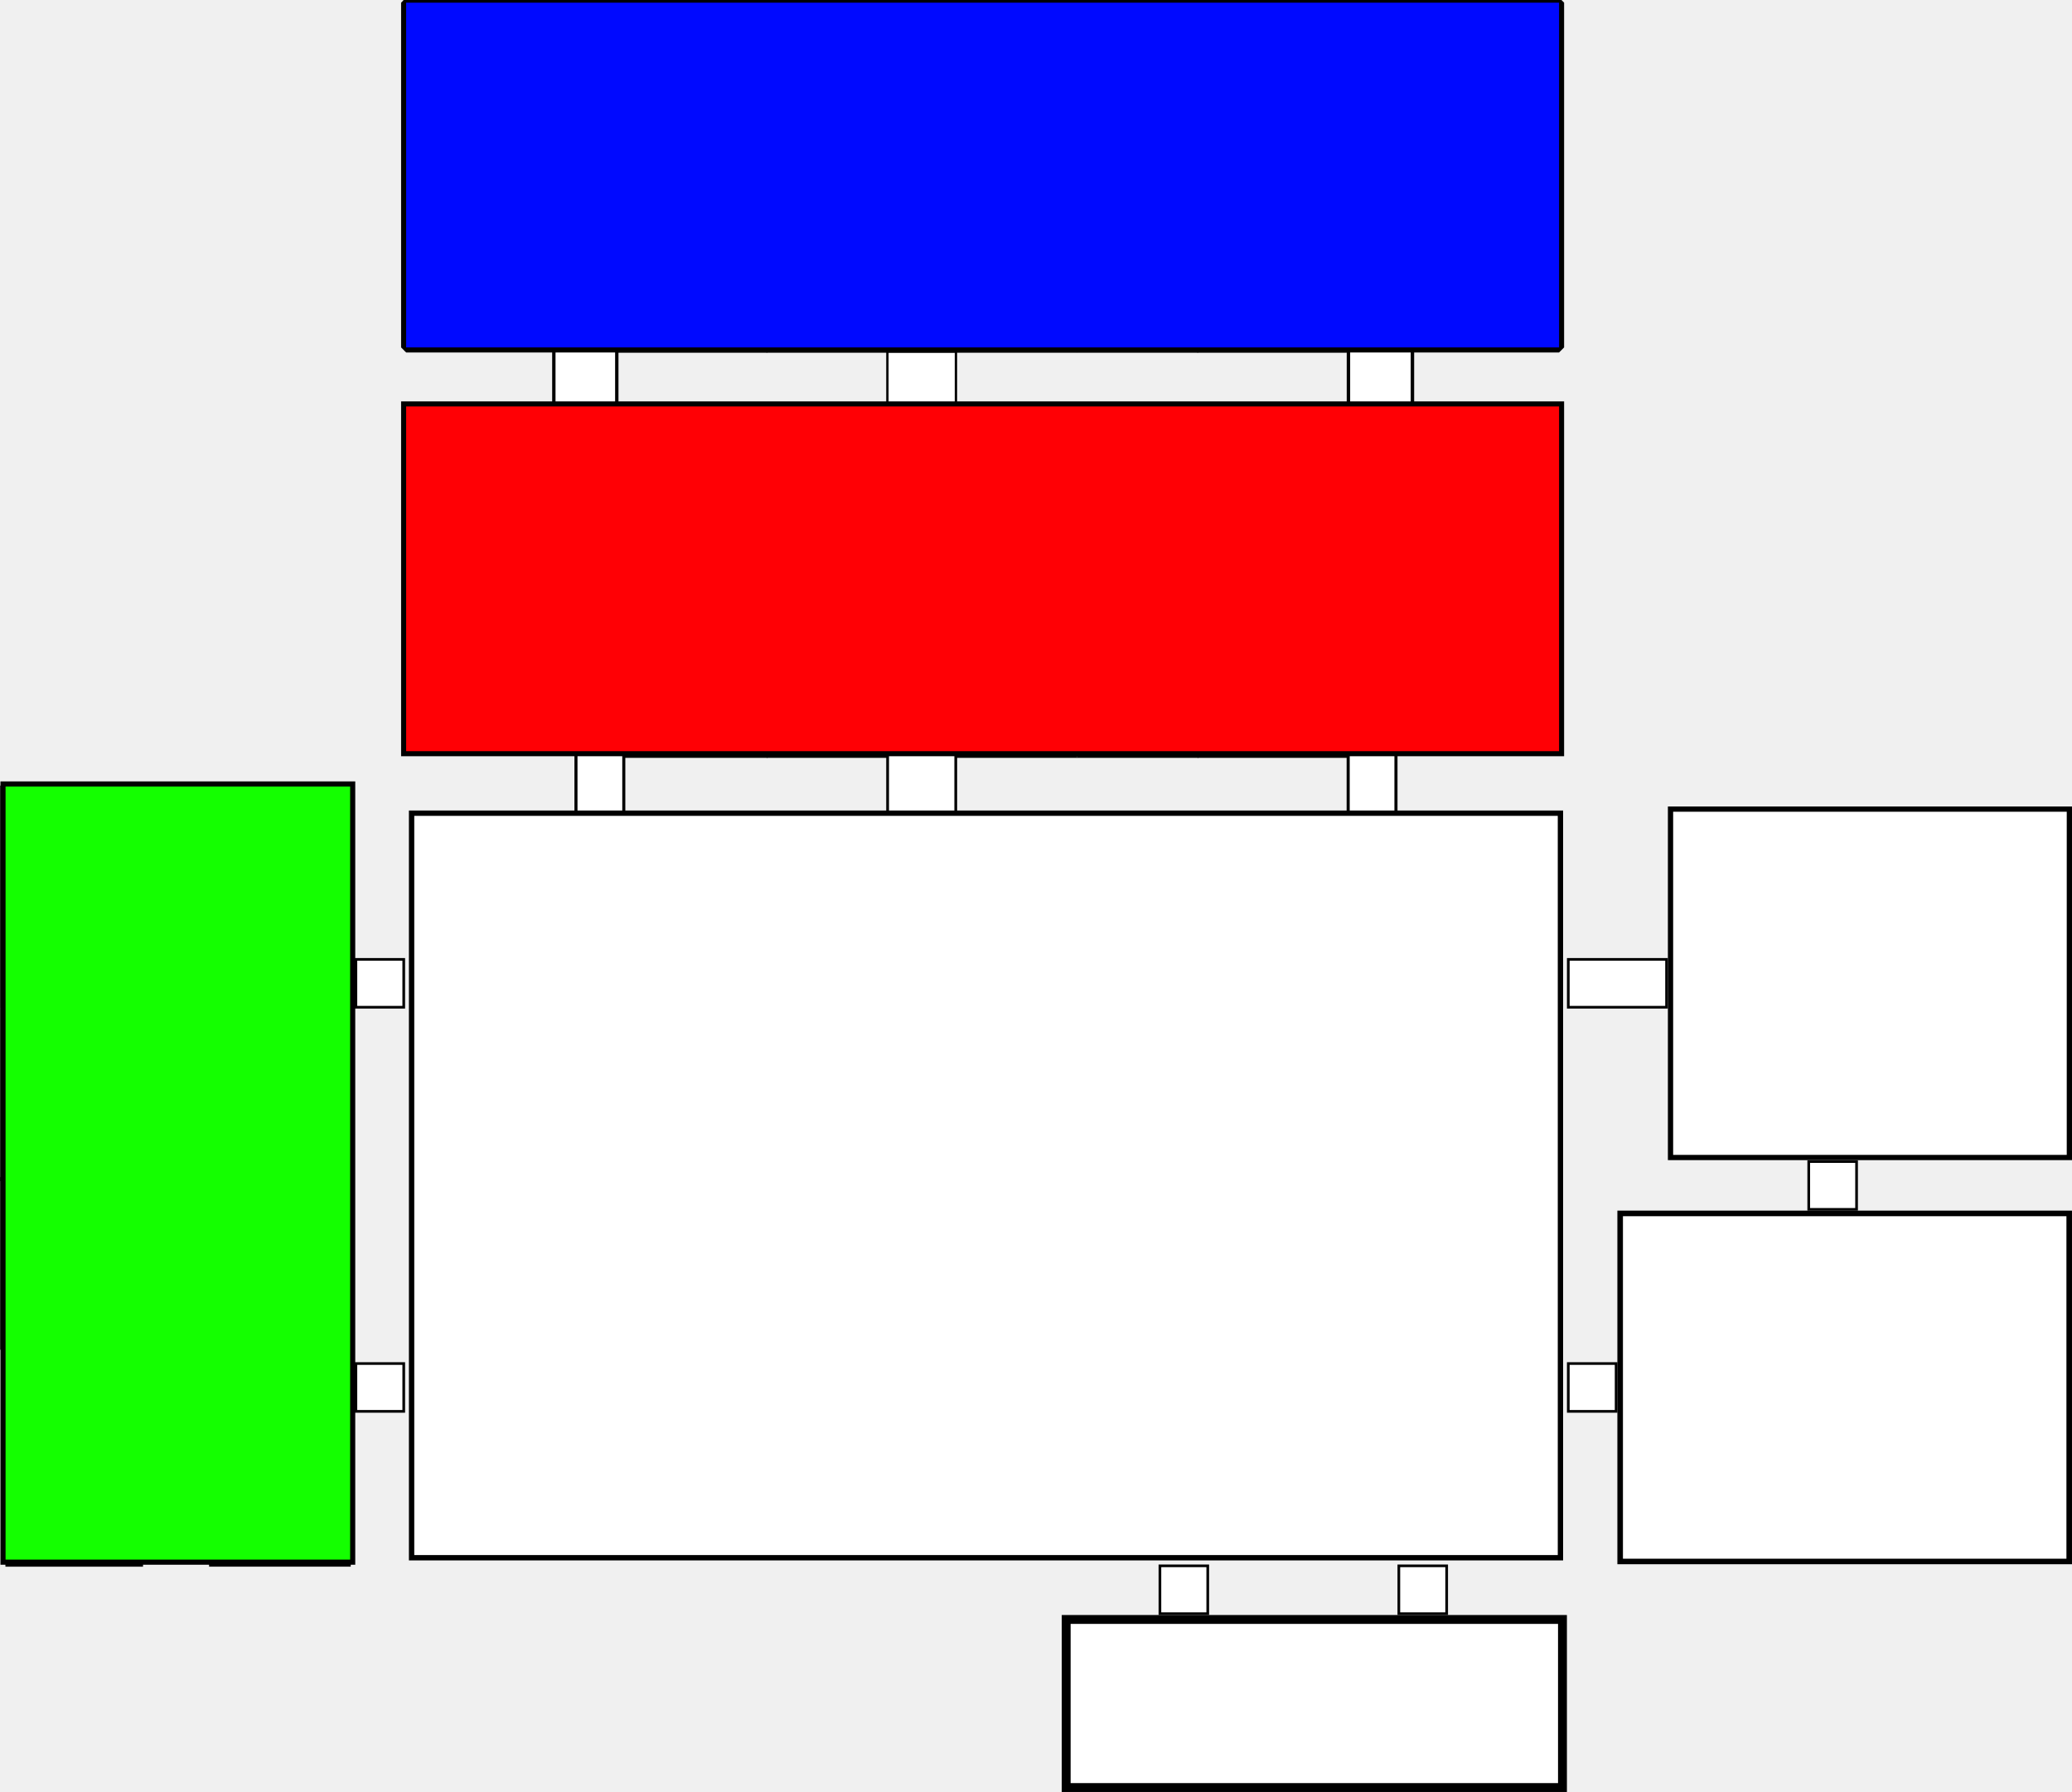
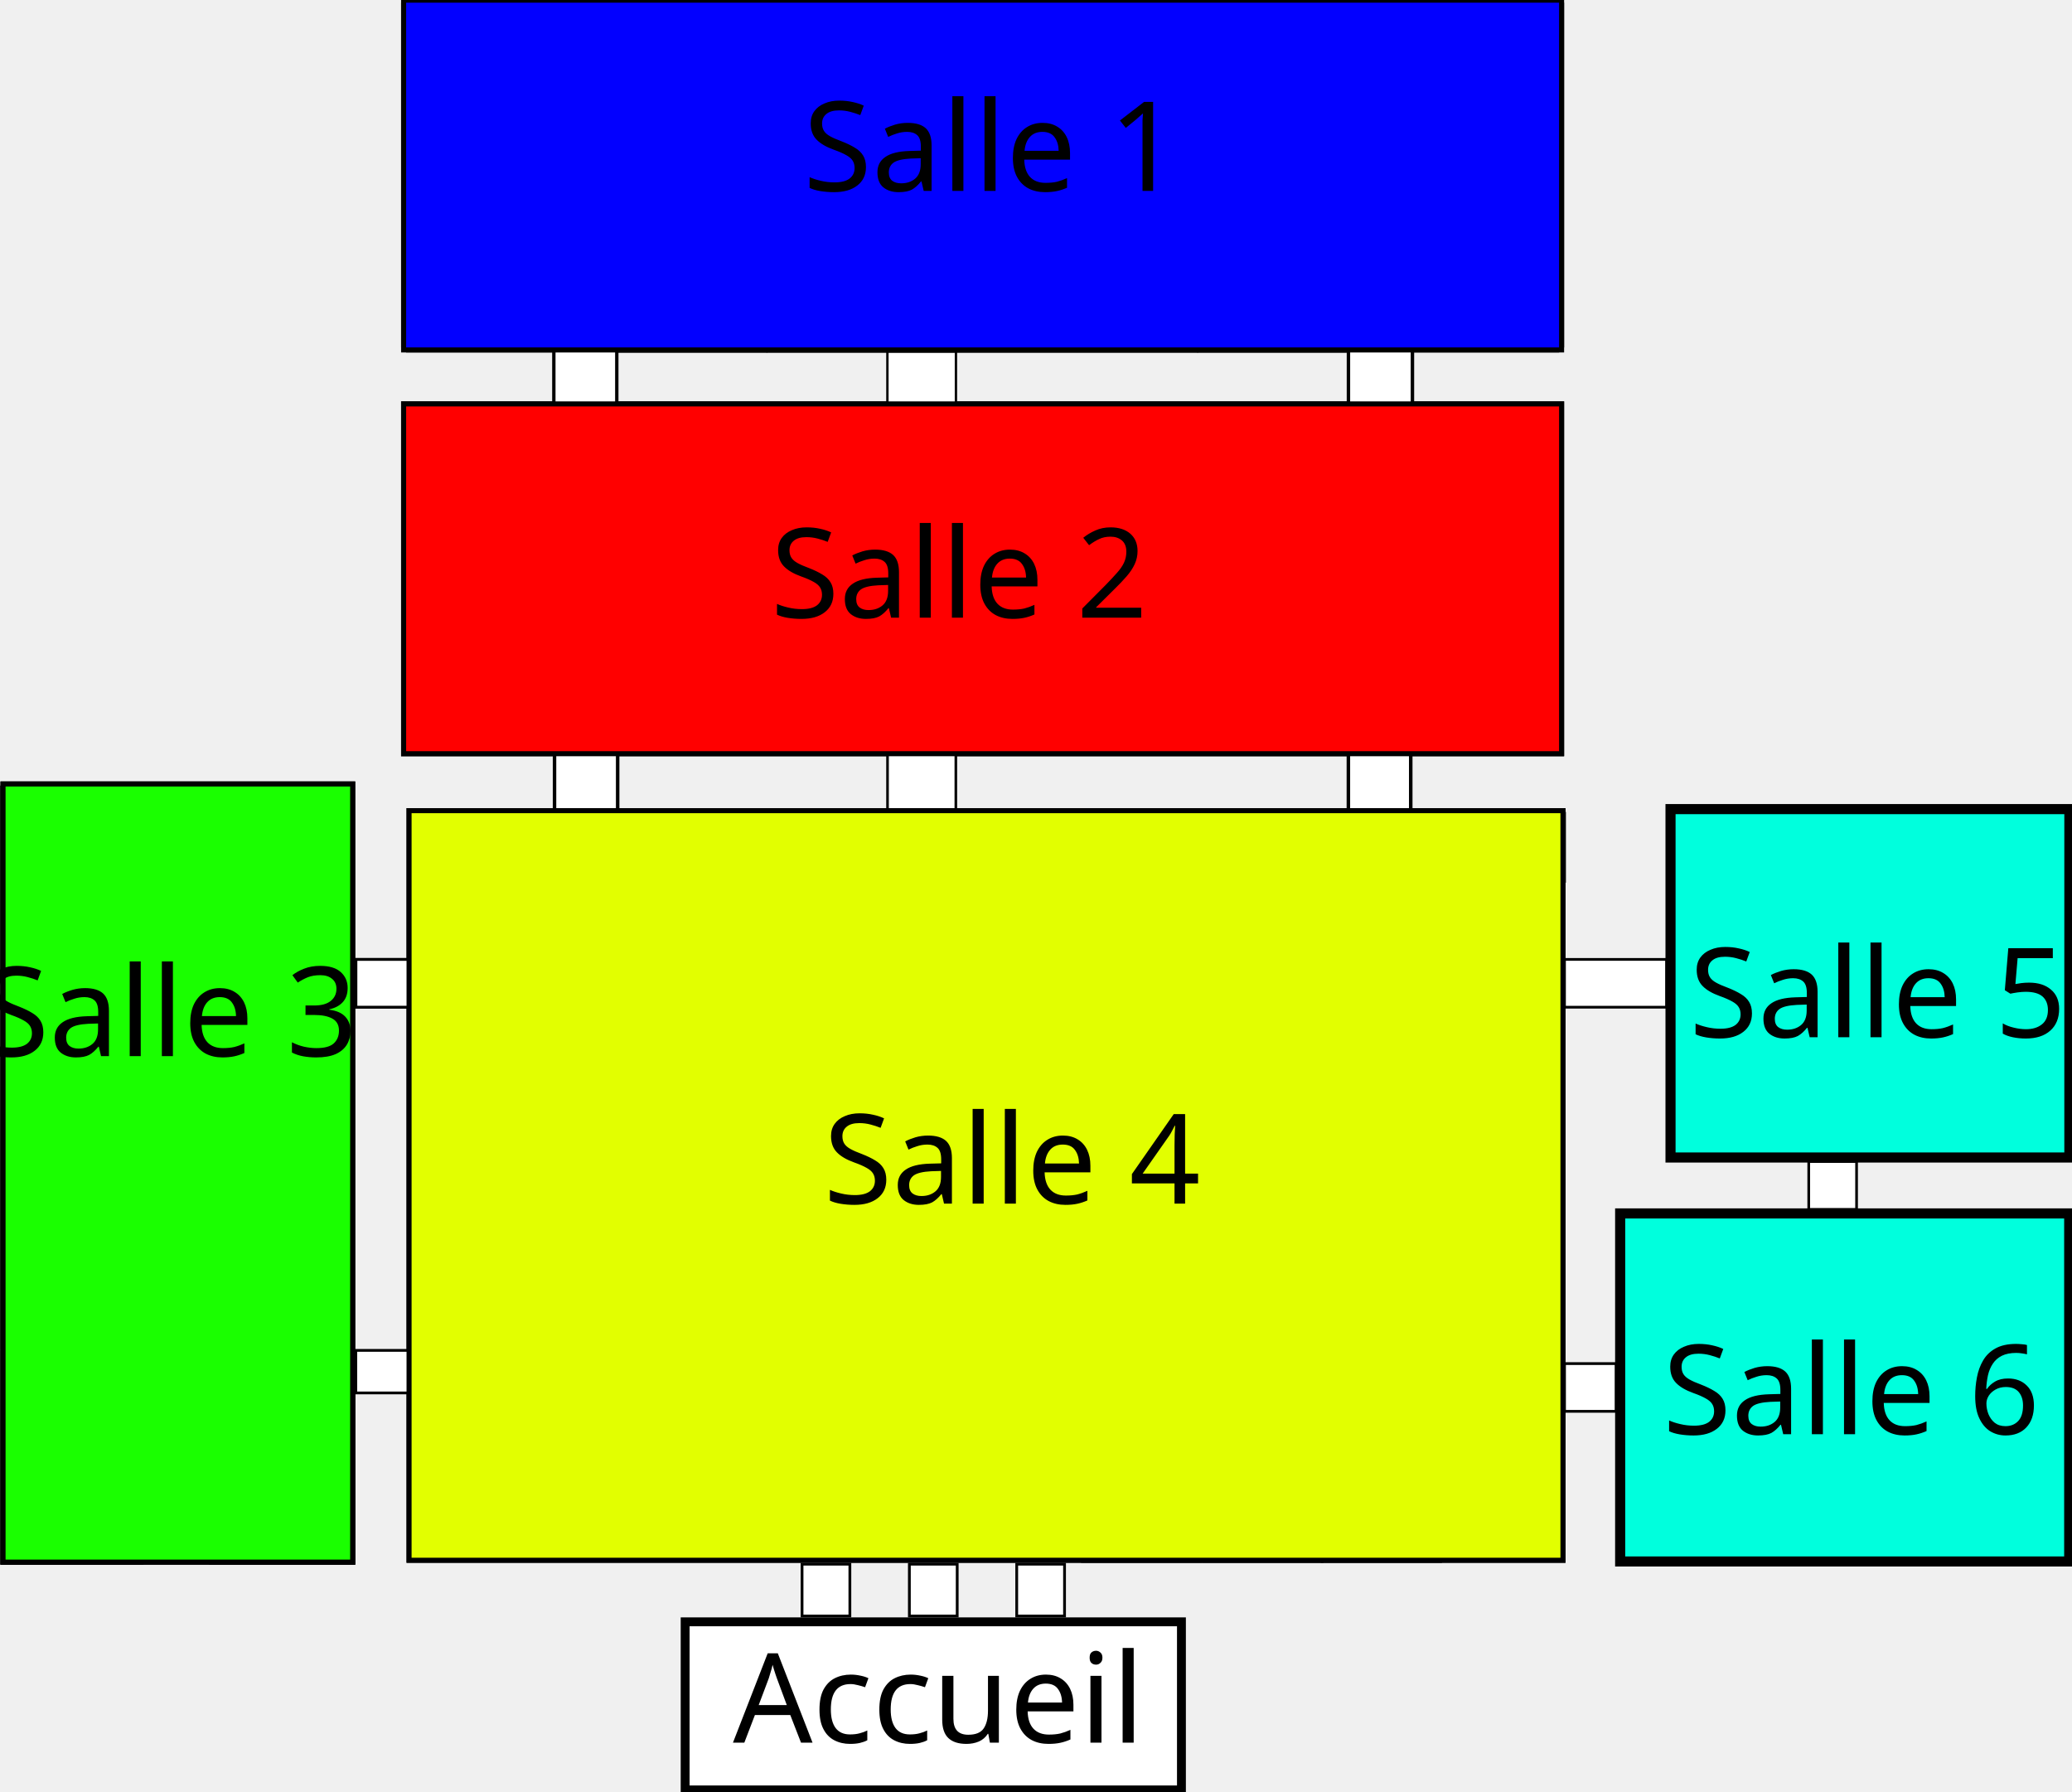
<svg xmlns="http://www.w3.org/2000/svg" xmlns:xlink="http://www.w3.org/1999/xlink" width="205.096mm" height="177.365mm" viewBox="0 0 205.096 177.365" version="1.1" id="svg5">
  <defs id="defs2" />
  <g id="layer2" transform="translate(0.09589299,-0.1751195)">
+     <a id="a1054-3" style="fill:#aaaaaa;stroke:#000000;stroke-width:1;paint-order:markers stroke fill">
+       <rect id="rect90-8-3" width="76.518" height="34.107" x="78.021" y="-34.562" transform="rotate(90)" />
+       <rect style="display:inline;fill-opacity:1;stroke:#000000;stroke-width:1;stroke-dasharray:none;stroke-opacity:1;paint-order:markers stroke fill" id="rect90-7-4" width="113.719" height="73.693" x="40.645" y="80.662" />
+       <rect id="rect90-3-0" width="114.121" height="34.121" x="40.106" y="40.44" transform="translate(0,-0.03637886)" />
+       <rect id="rect90-0" width="114.121" height="34.121" x="40.106" y="0.44" />
+     </a>
+     <a id="a1730">
+       <rect style="display:inline;fill:#00ffdd;fill-opacity:1;stroke:#000000;stroke-width:1;stroke-dasharray:none;stroke-opacity:1" id="rect90-1-9-9-7" width="34.449" height="44.449" x="120.276" y="-204.724" transform="rotate(90)" />
+     </a>
+     <a id="a1733">
+       <rect style="display:inline;fill:#00ffdd;fill-opacity:1;stroke:#000000;stroke-width:1;stroke-dasharray:none;stroke-opacity:1" id="rect90-1-9-9" width="34.48" height="39.48" x="80.26" y="-204.74" transform="rotate(90)" />
+     </a>
+     <a id="salle1-5-5" transform="translate(0.3248825,39.64154)" style="display:inline;fill:#0009ff;fill-opacity:1">
+       <rect style="fill:#0009ff;fill-opacity:1;stroke:#000000;stroke-width:0.292;stroke-dasharray:none;stroke-opacity:1" id="32-1-4" width="14.329" height="6.708" x="40.14" y="41.045" />
+       <rect style="fill:#0009ff;fill-opacity:1;stroke:#000000;stroke-width:0.295;stroke-dasharray:none;stroke-opacity:1" id="rect8691-4-6-1-3-0-1-2" width="14.619" height="6.705" x="61.227" y="41.046" />
+       <rect style="fill:#0009ff;fill-opacity:1;stroke:#000000;stroke-width:0.265;stroke-dasharray:none;stroke-opacity:1" id="rect8691-4-6-3-1-4-0-3" width="11.735" height="6.735" x="76.062" y="41.031" />
+       <rect style="fill:#0009ff;fill-opacity:1;stroke:#000000;stroke-width:0.265;stroke-dasharray:none;stroke-opacity:1" id="rect8691-4-6-7-6-0-4-5-6" width="11.735" height="6.735" x="94.777" y="41.031" />
+       <rect style="fill:#0009ff;fill-opacity:1;stroke:#000000;stroke-width:0.265;stroke-dasharray:none;stroke-opacity:1" id="rect8691-4-6-1-9-6-5-8-6" width="11.735" height="6.735" x="106.777" y="41.031" />
+       <rect style="fill:#0009ff;fill-opacity:1;stroke:#000000;stroke-width:0.294;stroke-dasharray:none;stroke-opacity:1" id="rect8691-4-6-0-4-5-6-9" width="14.487" height="6.706" x="118.727" y="41.045" />
+       <rect style="fill:#0009ff;fill-opacity:1;stroke:#000000;stroke-width:0.294;stroke-dasharray:none;stroke-opacity:1" id="rect8691-4-6-1-8-2-1-3-2" width="14.465" height="6.706" x="139.968" y="41.045" />
+       <rect style="display:inline;fill:#0009ff;fill-opacity:1;stroke:#000000;stroke-width:0.265;stroke-dasharray:none;stroke-opacity:1" id="rect8691-4-6-7-6-0-4-5-6-4" width="11.735" height="6.735" x="118.713" y="108.346" />
+       <rect style="display:inline;fill:#0009ff;fill-opacity:1;stroke:#000000;stroke-width:0.265;stroke-dasharray:none;stroke-opacity:1" id="rect8691-4-6-1-9-6-5-8-6-9" width="11.735" height="6.735" x="130.448" y="108.346" />
+       <rect style="display:inline;fill:#0009ff;fill-opacity:1;stroke:#000000;stroke-width:0.265;stroke-dasharray:none;stroke-opacity:1" id="rect8691-4-6-1-9-6-5-8-6-9-8-6" width="11.735" height="6.735" x="106.713" y="108.346" />
+       <rect style="fill:#0009ff;fill-opacity:1;stroke:#000000;stroke-width:0.265;stroke-dasharray:none;stroke-opacity:1" id="rect8691-4-6-7-64-7-1-2-8" width="11.735" height="6.735" x="52.126" y="52.029" />
+       <rect style="fill:#0009ff;fill-opacity:1;stroke:#000000;stroke-width:0.265;stroke-dasharray:none;stroke-opacity:1" id="rect8691-4-6-1-5-1-5-0-1" width="11.735" height="6.735" x="64.126" y="52.029" />
+       <rect style="fill:#0009ff;fill-opacity:1;stroke:#000000;stroke-width:0.265;stroke-dasharray:none;stroke-opacity:1" id="rect8691-4-6-3-9-7-7-3-6" width="11.735" height="6.735" x="76.062" y="52.029" />
+       <rect style="fill:#0009ff;fill-opacity:1;stroke:#000000;stroke-width:0.265;stroke-dasharray:none;stroke-opacity:1" id="rect8691-4-6-7-6-5-6-3-6-9" width="11.735" height="6.735" x="94.777" y="52.029" />
+       <rect style="fill:#0009ff;fill-opacity:1;stroke:#000000;stroke-width:0.265;stroke-dasharray:none;stroke-opacity:1" id="rect8691-4-6-1-9-1-9-1-6-3" width="11.735" height="6.735" x="106.777" y="52.029" />
+       <rect style="fill:#0009ff;fill-opacity:1;stroke:#000000;stroke-width:0.265;stroke-dasharray:none;stroke-opacity:1" id="rect8691-4-6-0-9-6-9-3-2" width="11.735" height="6.735" x="118.713" y="52.029" />
+       <rect style="fill:#0009ff;fill-opacity:1;stroke:#000000;stroke-width:0.265;stroke-dasharray:none;stroke-opacity:1" id="rect8691-4-6-7-3-8-9-5-0-2" width="11.735" height="6.735" x="130.713" y="52.029" />
+       <rect style="fill:#0009ff;fill-opacity:1;stroke:#000000;stroke-width:0.265;stroke-dasharray:none;stroke-opacity:1" id="rect8691-4-6-7-1-6-6-2-0" width="11.735" height="6.735" x="52.126" y="59.029" />
+       <rect style="fill:#0009ff;fill-opacity:1;stroke:#000000;stroke-width:0.265;stroke-dasharray:none;stroke-opacity:1" id="rect8691-4-6-1-6-6-0-7-6" width="11.735" height="6.735" x="64.126" y="59.029" />
+       <rect style="fill:#0009ff;fill-opacity:1;stroke:#000000;stroke-width:0.265;stroke-dasharray:none;stroke-opacity:1" id="rect8691-4-6-3-6-8-4-5-7" width="11.735" height="6.735" x="76.062" y="59.029" />
+       <rect style="fill:#0009ff;fill-opacity:1;stroke:#000000;stroke-width:0.265;stroke-dasharray:none;stroke-opacity:1" id="rect8691-4-6-7-6-6-1-8-5-1" width="11.735" height="6.735" x="94.777" y="59.029" />
+       <rect style="fill:#0009ff;fill-opacity:1;stroke:#000000;stroke-width:0.265;stroke-dasharray:none;stroke-opacity:1" id="rect8691-4-6-1-9-8-2-6-3-7" width="11.735" height="6.735" x="106.777" y="59.029" />
+       <rect style="fill:#0009ff;fill-opacity:1;stroke:#000000;stroke-width:0.265;stroke-dasharray:none;stroke-opacity:1" id="rect8691-4-6-0-0-6-1-2-7" width="11.735" height="6.735" x="118.713" y="59.029" />
+       <rect style="fill:#0009ff;fill-opacity:1;stroke:#000000;stroke-width:0.265;stroke-dasharray:none;stroke-opacity:1" id="rect8691-4-6-7-3-5-4-7-3-7" width="11.735" height="6.735" x="130.713" y="59.029" />
+       <rect style="fill:#0009ff;fill-opacity:1;stroke:#000000;stroke-width:0.265;stroke-dasharray:none;stroke-opacity:1" id="rect8691-4-6-7-64-7-1-2-8-9" width="11.735" height="6.735" x="52.126" y="71.274" />
+       <rect style="fill:#0009ff;fill-opacity:1;stroke:#000000;stroke-width:0.265;stroke-dasharray:none;stroke-opacity:1" id="rect8691-4-6-1-5-1-5-0-1-3" width="11.735" height="6.735" x="64.126" y="71.274" />
+       <rect style="fill:#0009ff;fill-opacity:1;stroke:#000000;stroke-width:0.265;stroke-dasharray:none;stroke-opacity:1" id="rect8691-4-6-3-9-7-7-3-6-1" width="11.735" height="6.735" x="76.062" y="71.274" />
+       <rect style="fill:#0009ff;fill-opacity:1;stroke:#000000;stroke-width:0.265;stroke-dasharray:none;stroke-opacity:1" id="rect8691-4-6-7-6-5-6-3-6-9-6" width="11.735" height="6.735" x="94.777" y="71.274" />
+       <rect style="fill:#0009ff;fill-opacity:1;stroke:#000000;stroke-width:0.265;stroke-dasharray:none;stroke-opacity:1" id="rect8691-4-6-1-9-1-9-1-6-3-8" width="11.735" height="6.735" x="106.777" y="71.274" />
+       <rect style="fill:#0009ff;fill-opacity:1;stroke:#000000;stroke-width:0.265;stroke-dasharray:none;stroke-opacity:1" id="rect8691-4-6-0-9-6-9-3-2-4" width="11.735" height="6.735" x="118.713" y="71.274" />
+       <rect style="fill:#0009ff;fill-opacity:1;stroke:#000000;stroke-width:0.265;stroke-dasharray:none;stroke-opacity:1" id="rect8691-4-6-7-3-8-9-5-0-2-3" width="11.735" height="6.735" x="130.713" y="71.274" />
+       <rect style="fill:#0009ff;fill-opacity:1;stroke:#000000;stroke-width:0.265;stroke-dasharray:none;stroke-opacity:1" id="rect8691-4-6-7-1-6-6-2-0-4" width="11.735" height="6.735" x="52.126" y="78.273" />
+       <rect style="fill:#0009ff;fill-opacity:1;stroke:#000000;stroke-width:0.265;stroke-dasharray:none;stroke-opacity:1" id="rect8691-4-6-1-6-6-0-7-6-3" width="11.735" height="6.735" x="64.126" y="78.273" />
+       <rect style="fill:#0009ff;fill-opacity:1;stroke:#000000;stroke-width:0.265;stroke-dasharray:none;stroke-opacity:1" id="rect8691-4-6-3-6-8-4-5-7-3" width="11.735" height="6.735" x="76.062" y="78.273" />
+       <rect style="fill:#0009ff;fill-opacity:1;stroke:#000000;stroke-width:0.265;stroke-dasharray:none;stroke-opacity:1" id="rect8691-4-6-7-6-6-1-8-5-1-7" width="11.735" height="6.735" x="94.777" y="78.273" />
+       <rect style="fill:#0009ff;fill-opacity:1;stroke:#000000;stroke-width:0.265;stroke-dasharray:none;stroke-opacity:1" id="rect8691-4-6-1-9-8-2-6-3-7-6" width="11.735" height="6.735" x="106.777" y="78.273" />
+       <rect style="fill:#0009ff;fill-opacity:1;stroke:#000000;stroke-width:0.265;stroke-dasharray:none;stroke-opacity:1" id="rect8691-4-6-0-0-6-1-2-7-8" width="11.735" height="6.735" x="118.713" y="78.273" />
+       <rect style="fill:#0009ff;fill-opacity:1;stroke:#000000;stroke-width:0.265;stroke-dasharray:none;stroke-opacity:1" id="rect8691-4-6-7-3-5-4-7-3-7-7" width="11.735" height="6.735" x="130.713" y="78.273" />
+       <rect style="fill:#0009ff;fill-opacity:1;stroke:#000000;stroke-width:0.265;stroke-dasharray:none;stroke-opacity:1" id="rect8691-4-6-7-64-7-1-2-8-2" width="11.735" height="6.735" x="52.126" y="90.518" />
+       <rect style="fill:#0009ff;fill-opacity:1;stroke:#000000;stroke-width:0.265;stroke-dasharray:none;stroke-opacity:1" id="rect8691-4-6-1-5-1-5-0-1-1" width="11.735" height="6.735" x="64.126" y="90.518" />
+       <rect style="fill:#0009ff;fill-opacity:1;stroke:#000000;stroke-width:0.265;stroke-dasharray:none;stroke-opacity:1" id="rect8691-4-6-3-9-7-7-3-6-7" width="11.735" height="6.735" x="76.062" y="90.518" />
+       <rect style="fill:#0009ff;fill-opacity:1;stroke:#000000;stroke-width:0.265;stroke-dasharray:none;stroke-opacity:1" id="rect8691-4-6-7-6-5-6-3-6-9-8" width="11.735" height="6.735" x="94.777" y="90.518" />
+       <rect style="fill:#0009ff;fill-opacity:1;stroke:#000000;stroke-width:0.265;stroke-dasharray:none;stroke-opacity:1" id="rect8691-4-6-1-9-1-9-1-6-3-7" width="11.735" height="6.735" x="106.777" y="90.518" />
+       <rect style="fill:#0009ff;fill-opacity:1;stroke:#000000;stroke-width:0.265;stroke-dasharray:none;stroke-opacity:1" id="rect8691-4-6-0-9-6-9-3-2-7" width="11.735" height="6.735" x="118.713" y="90.518" />
+       <rect style="fill:#0009ff;fill-opacity:1;stroke:#000000;stroke-width:0.265;stroke-dasharray:none;stroke-opacity:1" id="rect8691-4-6-7-3-8-9-5-0-2-5" width="11.735" height="6.735" x="130.713" y="90.518" />
+       <rect style="fill:#0009ff;fill-opacity:1;stroke:#000000;stroke-width:0.265;stroke-dasharray:none;stroke-opacity:1" id="rect8691-4-6-7-1-6-6-2-0-2" width="11.735" height="6.735" x="52.126" y="97.517" />
+       <rect style="fill:#0009ff;fill-opacity:1;stroke:#000000;stroke-width:0.265;stroke-dasharray:none;stroke-opacity:1" id="rect8691-4-6-1-6-6-0-7-6-5" width="11.735" height="6.735" x="64.126" y="97.517" />
+       <rect style="fill:#0009ff;fill-opacity:1;stroke:#000000;stroke-width:0.265;stroke-dasharray:none;stroke-opacity:1" id="rect8691-4-6-3-6-8-4-5-7-8" width="11.735" height="6.735" x="76.062" y="97.517" />
+       <rect style="fill:#0009ff;fill-opacity:1;stroke:#000000;stroke-width:0.265;stroke-dasharray:none;stroke-opacity:1" id="rect8691-4-6-7-6-6-1-8-5-1-5" width="11.735" height="6.735" x="94.777" y="97.517" />
+       <rect style="fill:#0009ff;fill-opacity:1;stroke:#000000;stroke-width:0.265;stroke-dasharray:none;stroke-opacity:1" id="rect8691-4-6-1-9-8-2-6-3-7-0" width="11.735" height="6.735" x="106.777" y="97.517" />
+       <rect style="fill:#0009ff;fill-opacity:1;stroke:#000000;stroke-width:0.265;stroke-dasharray:none;stroke-opacity:1" id="rect8691-4-6-0-0-6-1-2-7-83" width="11.735" height="6.735" x="118.713" y="97.517" />
+       <rect style="fill:#0009ff;fill-opacity:1;stroke:#000000;stroke-width:0.265;stroke-dasharray:none;stroke-opacity:1" id="rect8691-4-6-7-3-5-4-7-3-7-3" width="11.735" height="6.735" x="130.713" y="97.517" />
+     </a>
    <a id="a1926" transform="matrix(1.151339,0,0,0.9965596,-23.02151,28.05942)">
-       <rect style="fill:#0009ff;fill-opacity:1;stroke:#000000;stroke-width:0.528;stroke-dasharray:none;stroke-opacity:1" id="rect8691-4-6-0-0-4-6-5-6" width="11.751" height="21.623" x="20.195" y="50.305" />
+       <rect style="fill:#0009ff;fill-opacity:1;stroke:#000000;stroke-width:0.528;stroke-dasharray:none;stroke-opacity:1" id="rect8691-4-6-0-0-4-6-5-6" width="11.756" height="21.624" x="20.193" y="50.302" />
      <rect style="fill:#0009ff;fill-opacity:1;stroke:#000000;stroke-width:0.465;stroke-dasharray:none;stroke-opacity:1" id="rect8691-4-6-0-0-4-6-5-6-7" width="11.809" height="16.675" x="38.121" y="50.213" />
      <rect style="fill:#0009ff;fill-opacity:1;stroke:#000000;stroke-width:0.465;stroke-dasharray:none;stroke-opacity:1" id="rect8691-4-6-0-0-4-6-5-6-2" width="11.809" height="16.675" x="20.166" y="72.421" />
      <rect style="fill:#0009ff;fill-opacity:1;stroke:#000000;stroke-width:0.465;stroke-dasharray:none;stroke-opacity:1" id="rect8691-4-6-0-0-4-6-5-6-7-7" width="11.809" height="16.675" x="38.121" y="72.421" />
-       <rect style="fill:#0009ff;fill-opacity:1;stroke:#000000;stroke-width:0.465;stroke-dasharray:none;stroke-opacity:1" id="rect8691-4-6-0-0-4-6-5-6-78" width="11.809" height="16.675" x="20.166" y="89.159" />
-       <rect style="fill:#0009ff;fill-opacity:1;stroke:#000000;stroke-width:0.465;stroke-dasharray:none;stroke-opacity:1" id="rect8691-4-6-0-0-4-6-5-6-7-5" width="11.809" height="16.675" x="38.121" y="89.096" />
-       <rect style="fill:#0009ff;fill-opacity:1;stroke:#000000;stroke-width:0.511;stroke-dasharray:none;stroke-opacity:1" id="rect8691-4-6-0-0-4-6-5-6-5" width="11.319" height="21.046" x="20.634" y="106.318" />
-       <rect style="fill:#0009ff;fill-opacity:1;stroke:#000000;stroke-width:0.463;stroke-dasharray:none;stroke-opacity:1" id="rect8691-4-6-0-0-4-6-5-6-7-79" width="11.713" height="16.677" x="38.12" y="110.709" />
+       <rect style="fill:#0009ff;fill-opacity:1;stroke:#000000;stroke-width:0.459;stroke-dasharray:none;stroke-opacity:1" id="rect8691-4-6-0-0-4-6-5-6-78" width="11.814" height="16.278" x="20.164" y="89.558" />
+       <rect style="fill:#0009ff;fill-opacity:1;stroke:#000000;stroke-width:0.458;stroke-dasharray:none;stroke-opacity:1" id="rect8691-4-6-0-0-4-6-5-6-7-5" width="11.815" height="16.216" x="38.118" y="89.557" />
+       <rect style="fill:#0009ff;fill-opacity:1;stroke:#000000;stroke-width:0.519;stroke-dasharray:none;stroke-opacity:1" id="rect8691-4-6-0-0-4-6-5-6-5" width="11.794" height="20.833" x="20.194" y="106.325" />
+       <rect style="fill:#0009ff;fill-opacity:1;stroke:#000000;stroke-width:0.467;stroke-dasharray:none;stroke-opacity:1" id="rect8691-4-6-0-0-4-6-5-6-7-79" width="12.092" height="16.472" x="38.123" y="110.711" />
    </a>
    <a id="salle1" transform="translate(-0.1521641,-40.72336)" style="fill:#0009ff;fill-opacity:1">
      <rect style="fill:#0009ff;fill-opacity:1;stroke:#000000;stroke-width:0.292;stroke-dasharray:none;stroke-opacity:1" id="32" width="14.329" height="6.708" x="40.14" y="41.045" />
      <rect style="fill:#0009ff;fill-opacity:1;stroke:#000000;stroke-width:0.295;stroke-dasharray:none;stroke-opacity:1" id="rect8691-4-6-1-3-0" width="14.619" height="6.705" x="61.227" y="41.046" />
      <rect style="fill:#0009ff;fill-opacity:1;stroke:#000000;stroke-width:0.265;stroke-dasharray:none;stroke-opacity:1" id="rect8691-4-6-3-1-4" width="11.735" height="6.735" x="76.062" y="41.031" />
      <rect style="fill:#0009ff;fill-opacity:1;stroke:#000000;stroke-width:0.265;stroke-dasharray:none;stroke-opacity:1" id="rect8691-4-6-7-6-0-4" width="11.735" height="6.735" x="94.777" y="41.031" />
      <rect style="fill:#0009ff;fill-opacity:1;stroke:#000000;stroke-width:0.265;stroke-dasharray:none;stroke-opacity:1" id="rect8691-4-6-1-9-6-5" width="11.735" height="6.735" x="106.777" y="41.031" />
      <rect style="fill:#0009ff;fill-opacity:1;stroke:#000000;stroke-width:0.294;stroke-dasharray:none;stroke-opacity:1" id="rect8691-4-6-0-4-5" width="14.487" height="6.706" x="118.727" y="41.045" />
      <rect style="fill:#0009ff;fill-opacity:1;stroke:#000000;stroke-width:0.294;stroke-dasharray:none;stroke-opacity:1" id="rect8691-4-6-1-8-2-1" width="14.465" height="6.706" x="139.968" y="41.045" />
      <rect style="fill:#0009ff;fill-opacity:1;stroke:#000000;stroke-width:0.265;stroke-dasharray:none;stroke-opacity:1" id="rect8691-4-6-8-9-8" width="11.735" height="6.735" x="40.126" y="52.029" />
      <rect style="fill:#0009ff;fill-opacity:1;stroke:#000000;stroke-width:0.265;stroke-dasharray:none;stroke-opacity:1" id="rect8691-4-6-7-64-7-1" width="11.735" height="6.735" x="52.126" y="52.029" />
      <rect style="fill:#0009ff;fill-opacity:1;stroke:#000000;stroke-width:0.265;stroke-dasharray:none;stroke-opacity:1" id="rect8691-4-6-1-5-1-5" width="11.735" height="6.735" x="64.126" y="52.029" />
      <rect style="fill:#0009ff;fill-opacity:1;stroke:#000000;stroke-width:0.265;stroke-dasharray:none;stroke-opacity:1" id="rect8691-4-6-3-9-7-7" width="11.735" height="6.735" x="76.062" y="52.029" />
      <rect style="fill:#0009ff;fill-opacity:1;stroke:#000000;stroke-width:0.265;stroke-dasharray:none;stroke-opacity:1" id="rect8691-4-6-7-6-5-6-3" width="11.735" height="6.735" x="94.777" y="52.029" />
      <rect style="fill:#0009ff;fill-opacity:1;stroke:#000000;stroke-width:0.265;stroke-dasharray:none;stroke-opacity:1" id="rect8691-4-6-1-9-1-9-1" width="11.735" height="6.735" x="106.777" y="52.029" />
      <rect style="fill:#0009ff;fill-opacity:1;stroke:#000000;stroke-width:0.265;stroke-dasharray:none;stroke-opacity:1" id="rect8691-4-6-0-9-6-9" width="11.735" height="6.735" x="118.713" y="52.029" />
      <rect style="fill:#0009ff;fill-opacity:1;stroke:#000000;stroke-width:0.265;stroke-dasharray:none;stroke-opacity:1" id="rect8691-4-6-7-3-8-9-5" width="11.735" height="6.735" x="130.713" y="52.029" />
      <rect style="fill:#0009ff;fill-opacity:1;stroke:#000000;stroke-width:0.265;stroke-dasharray:none;stroke-opacity:1" id="rect8691-4-6-1-8-8-7-2" width="11.735" height="6.735" x="142.713" y="52.029" />
      <rect style="fill:#0009ff;fill-opacity:1;stroke:#000000;stroke-width:0.265;stroke-dasharray:none;stroke-opacity:1" id="rect8691-4-6-81-1-0" width="11.735" height="6.735" x="40.126" y="59.029" />
      <rect style="fill:#0009ff;fill-opacity:1;stroke:#000000;stroke-width:0.265;stroke-dasharray:none;stroke-opacity:1" id="rect8691-4-6-7-1-6-6" width="11.735" height="6.735" x="52.126" y="59.029" />
      <rect style="fill:#0009ff;fill-opacity:1;stroke:#000000;stroke-width:0.265;stroke-dasharray:none;stroke-opacity:1" id="rect8691-4-6-1-6-6-0" width="11.735" height="6.735" x="64.126" y="59.029" />
      <rect style="fill:#0009ff;fill-opacity:1;stroke:#000000;stroke-width:0.265;stroke-dasharray:none;stroke-opacity:1" id="rect8691-4-6-3-6-8-4" width="11.735" height="6.735" x="76.062" y="59.029" />
      <rect style="fill:#0009ff;fill-opacity:1;stroke:#000000;stroke-width:0.265;stroke-dasharray:none;stroke-opacity:1" id="rect8691-4-6-7-6-6-1-8" width="11.735" height="6.735" x="94.777" y="59.029" />
      <rect style="fill:#0009ff;fill-opacity:1;stroke:#000000;stroke-width:0.265;stroke-dasharray:none;stroke-opacity:1" id="rect8691-4-6-1-9-8-2-6" width="11.735" height="6.735" x="106.777" y="59.029" />
      <rect style="fill:#0009ff;fill-opacity:1;stroke:#000000;stroke-width:0.265;stroke-dasharray:none;stroke-opacity:1" id="rect8691-4-6-0-0-6-1" width="11.735" height="6.735" x="118.713" y="59.029" />
      <rect style="fill:#0009ff;fill-opacity:1;stroke:#000000;stroke-width:0.265;stroke-dasharray:none;stroke-opacity:1" id="rect8691-4-6-7-3-5-4-7" width="11.735" height="6.735" x="130.713" y="59.029" />
      <rect style="fill:#0009ff;fill-opacity:1;stroke:#000000;stroke-width:0.265;stroke-dasharray:none;stroke-opacity:1" id="rect8691-4-6-1-8-7-2-8" width="11.735" height="6.735" x="142.713" y="59.029" />
      <rect style="fill:#0009ff;fill-opacity:1;stroke:#000000;stroke-width:0.314;stroke-dasharray:none;stroke-opacity:1" id="rect8691-4-6-1-6-1-4-3" width="14.612" height="6.16" x="61.236" y="69.48" />
      <rect style="fill:#0009ff;fill-opacity:1;stroke:#000000;stroke-width:0.282;stroke-dasharray:none;stroke-opacity:1" id="5" width="11.733" height="6.192" x="76.065" y="69.464" />
      <rect style="fill:#0009ff;fill-opacity:1;stroke:#000000;stroke-width:0.282;stroke-dasharray:none;stroke-opacity:1" id="rect8691-4-6-7-6-6-0-4-4" width="11.733" height="6.192" x="94.777" y="69.464" />
      <rect style="fill:#0009ff;fill-opacity:1;stroke:#000000;stroke-width:0.282;stroke-dasharray:none;stroke-opacity:1" id="rect8691-4-6-1-9-8-6-2-7" width="11.733" height="6.192" x="106.776" y="69.464" />
      <rect style="fill:#0009ff;fill-opacity:1;stroke:#000000;stroke-width:0.313;stroke-dasharray:none;stroke-opacity:1" id="rect8691-4-6-0-0-4-6-5" width="14.48" height="6.162" x="118.725" y="69.479" />
    </a>
    <a id="salle1-5" transform="translate(-0.1208267,-0.6123888)" style="fill:#0009ff;fill-opacity:1">
      <rect style="fill:#0009ff;fill-opacity:1;stroke:#000000;stroke-width:0.292;stroke-dasharray:none;stroke-opacity:1" id="32-1" width="14.329" height="6.708" x="40.14" y="41.045" />
      <rect style="fill:#0009ff;fill-opacity:1;stroke:#000000;stroke-width:0.295;stroke-dasharray:none;stroke-opacity:1" id="rect8691-4-6-1-3-0-1" width="14.619" height="6.705" x="61.227" y="41.046" />
      <rect style="fill:#0009ff;fill-opacity:1;stroke:#000000;stroke-width:0.265;stroke-dasharray:none;stroke-opacity:1" id="rect8691-4-6-3-1-4-0" width="11.735" height="6.735" x="76.062" y="41.031" />
      <rect style="fill:#0009ff;fill-opacity:1;stroke:#000000;stroke-width:0.265;stroke-dasharray:none;stroke-opacity:1" id="rect8691-4-6-7-6-0-4-5" width="11.735" height="6.735" x="94.777" y="41.031" />
      <rect style="fill:#0009ff;fill-opacity:1;stroke:#000000;stroke-width:0.265;stroke-dasharray:none;stroke-opacity:1" id="rect8691-4-6-1-9-6-5-8" width="11.735" height="6.735" x="106.777" y="41.031" />
      <rect style="fill:#0009ff;fill-opacity:1;stroke:#000000;stroke-width:0.294;stroke-dasharray:none;stroke-opacity:1" id="rect8691-4-6-0-4-5-6" width="14.487" height="6.706" x="118.727" y="41.045" />
      <rect style="fill:#0009ff;fill-opacity:1;stroke:#000000;stroke-width:0.294;stroke-dasharray:none;stroke-opacity:1" id="rect8691-4-6-1-8-2-1-3" width="14.465" height="6.706" x="139.968" y="41.045" />
      <rect style="fill:#0009ff;fill-opacity:1;stroke:#000000;stroke-width:0.265;stroke-dasharray:none;stroke-opacity:1" id="rect8691-4-6-8-9-8-7" width="11.735" height="6.735" x="40.126" y="52.029" />
      <rect style="fill:#0009ff;fill-opacity:1;stroke:#000000;stroke-width:0.265;stroke-dasharray:none;stroke-opacity:1" id="rect8691-4-6-7-64-7-1-2" width="11.735" height="6.735" x="52.126" y="52.029" />
      <rect style="fill:#0009ff;fill-opacity:1;stroke:#000000;stroke-width:0.265;stroke-dasharray:none;stroke-opacity:1" id="rect8691-4-6-1-5-1-5-0" width="11.735" height="6.735" x="64.126" y="52.029" />
      <rect style="fill:#0009ff;fill-opacity:1;stroke:#000000;stroke-width:0.265;stroke-dasharray:none;stroke-opacity:1" id="rect8691-4-6-3-9-7-7-3" width="11.735" height="6.735" x="76.062" y="52.029" />
      <rect style="fill:#0009ff;fill-opacity:1;stroke:#000000;stroke-width:0.265;stroke-dasharray:none;stroke-opacity:1" id="rect8691-4-6-7-6-5-6-3-6" width="11.735" height="6.735" x="94.777" y="52.029" />
      <rect style="fill:#0009ff;fill-opacity:1;stroke:#000000;stroke-width:0.265;stroke-dasharray:none;stroke-opacity:1" id="rect8691-4-6-1-9-1-9-1-6" width="11.735" height="6.735" x="106.777" y="52.029" />
      <rect style="fill:#0009ff;fill-opacity:1;stroke:#000000;stroke-width:0.265;stroke-dasharray:none;stroke-opacity:1" id="rect8691-4-6-0-9-6-9-3" width="11.735" height="6.735" x="118.713" y="52.029" />
      <rect style="fill:#0009ff;fill-opacity:1;stroke:#000000;stroke-width:0.265;stroke-dasharray:none;stroke-opacity:1" id="rect8691-4-6-7-3-8-9-5-0" width="11.735" height="6.735" x="130.713" y="52.029" />
      <rect style="fill:#0009ff;fill-opacity:1;stroke:#000000;stroke-width:0.265;stroke-dasharray:none;stroke-opacity:1" id="rect8691-4-6-1-8-8-7-2-6" width="11.735" height="6.735" x="142.713" y="52.029" />
      <rect style="fill:#0009ff;fill-opacity:1;stroke:#000000;stroke-width:0.265;stroke-dasharray:none;stroke-opacity:1" id="rect8691-4-6-81-1-0-1" width="11.735" height="6.735" x="40.126" y="59.029" />
      <rect style="fill:#0009ff;fill-opacity:1;stroke:#000000;stroke-width:0.265;stroke-dasharray:none;stroke-opacity:1" id="rect8691-4-6-7-1-6-6-2" width="11.735" height="6.735" x="52.126" y="59.029" />
      <rect style="fill:#0009ff;fill-opacity:1;stroke:#000000;stroke-width:0.265;stroke-dasharray:none;stroke-opacity:1" id="rect8691-4-6-1-6-6-0-7" width="11.735" height="6.735" x="64.126" y="59.029" />
      <rect style="fill:#0009ff;fill-opacity:1;stroke:#000000;stroke-width:0.265;stroke-dasharray:none;stroke-opacity:1" id="rect8691-4-6-3-6-8-4-5" width="11.735" height="6.735" x="76.062" y="59.029" />
      <rect style="fill:#0009ff;fill-opacity:1;stroke:#000000;stroke-width:0.265;stroke-dasharray:none;stroke-opacity:1" id="rect8691-4-6-7-6-6-1-8-5" width="11.735" height="6.735" x="94.777" y="59.029" />
      <rect style="fill:#0009ff;fill-opacity:1;stroke:#000000;stroke-width:0.265;stroke-dasharray:none;stroke-opacity:1" id="rect8691-4-6-1-9-8-2-6-3" width="11.735" height="6.735" x="106.777" y="59.029" />
      <rect style="fill:#0009ff;fill-opacity:1;stroke:#000000;stroke-width:0.265;stroke-dasharray:none;stroke-opacity:1" id="rect8691-4-6-0-0-6-1-2" width="11.735" height="6.735" x="118.713" y="59.029" />
      <rect style="fill:#0009ff;fill-opacity:1;stroke:#000000;stroke-width:0.265;stroke-dasharray:none;stroke-opacity:1" id="rect8691-4-6-7-3-5-4-7-3" width="11.735" height="6.735" x="130.713" y="59.029" />
      <rect style="fill:#0009ff;fill-opacity:1;stroke:#000000;stroke-width:0.265;stroke-dasharray:none;stroke-opacity:1" id="rect8691-4-6-1-8-7-2-8-8" width="11.735" height="6.735" x="142.713" y="59.029" />
-       <rect style="fill:#0009ff;fill-opacity:1;stroke:#000000;stroke-width:0.314;stroke-dasharray:none;stroke-opacity:1" id="rect8691-4-6-1-6-1-4-3-0" width="14.612" height="6.16" x="61.236" y="69.48" />
-       <rect style="fill:#0009ff;fill-opacity:1;stroke:#000000;stroke-width:0.282;stroke-dasharray:none;stroke-opacity:1" id="5-8" width="11.733" height="6.192" x="76.065" y="69.464" />
-       <rect style="fill:#0009ff;fill-opacity:1;stroke:#000000;stroke-width:0.282;stroke-dasharray:none;stroke-opacity:1" id="rect8691-4-6-7-6-6-0-4-4-3" width="11.733" height="6.192" x="94.777" y="69.464" />
-       <rect style="fill:#0009ff;fill-opacity:1;stroke:#000000;stroke-width:0.282;stroke-dasharray:none;stroke-opacity:1" id="rect8691-4-6-1-9-8-6-2-7-4" width="11.733" height="6.192" x="106.776" y="69.464" />
-       <rect style="fill:#0009ff;fill-opacity:1;stroke:#000000;stroke-width:0.313;stroke-dasharray:none;stroke-opacity:1" id="rect8691-4-6-0-0-4-6-5-7" width="14.48" height="6.162" x="118.725" y="69.479" />
+       <rect style="fill:#0009ff;fill-opacity:1;stroke:#000000;stroke-width:0.301;stroke-dasharray:none;stroke-opacity:1" id="rect8691-4-6-1-6-1-4-3-0" width="14.612" height="5.643" x="61.236" y="69.478" />
+       <rect style="fill:#0009ff;fill-opacity:1;stroke:#000000;stroke-width:0.27;stroke-dasharray:none;stroke-opacity:1" id="5-8" width="11.733" height="5.673" x="76.065" y="69.464" />
+       <rect style="fill:#0009ff;fill-opacity:1;stroke:#000000;stroke-width:0.27;stroke-dasharray:none;stroke-opacity:1" id="rect8691-4-6-7-6-6-0-4-4-3" width="11.733" height="5.673" x="94.777" y="69.464" />
+       <rect style="fill:#0009ff;fill-opacity:1;stroke:#000000;stroke-width:0.27;stroke-dasharray:none;stroke-opacity:1" id="rect8691-4-6-1-9-8-6-2-7-4" width="11.733" height="5.673" x="106.776" y="69.464" />
+       <rect style="fill:#0009ff;fill-opacity:1;stroke:#000000;stroke-width:0.299;stroke-dasharray:none;stroke-opacity:1" id="rect8691-4-6-0-0-4-6-5-7" width="14.48" height="5.645" x="118.725" y="69.478" />
    </a>
  </g>
-   <g id="layer1" transform="translate(0.09589299,-0.1751195)">
-     <rect style="fill:#ffffff;stroke:#000000;stroke-width:0.879;stroke-dasharray:none;stroke-opacity:1" id="rect90-1-6" width="49.125" height="16.637" x="105.44" y="160.464" />
-     <rect style="fill:#ffffff;stroke:#000000;stroke-width:0.52;stroke-dasharray:none;stroke-opacity:1" id="rect90-1-9-9" width="34.48" height="39.48" x="80.26" y="-204.74" transform="rotate(90)" />
-     <rect style="fill:#ffffff;stroke:#000000;stroke-width:0.551;stroke-dasharray:none;stroke-opacity:1" id="rect90-1-9-9-7" width="34.449" height="44.449" x="120.276" y="-204.724" transform="rotate(90)" />
+   <g id="layer1" transform="translate(0.09589299,-0.1751195)" style="display:inline">
+     <rect style="fill:#ffffff;stroke:#000000;stroke-width:0.879;stroke-dasharray:none;stroke-opacity:1" id="rect90-1-6" width="49.125" height="16.637" x="67.723" y="160.699" />
    <a id="a1477">
      <rect style="fill:#ffffff;fill-opacity:1;stroke:#000000;stroke-width:0.332;stroke-dasharray:none;stroke-opacity:1" id="rect5600" width="6.231" height="5.721" x="54.726" y="34.751" />
-       <rect style="fill:#ffffff;fill-opacity:1;stroke:#000000;stroke-width:0.265;stroke-dasharray:none;stroke-opacity:1" id="rect5600-2-0" width="4.735" height="4.735" x="-139.868" y="155.141" transform="rotate(-90)" />
-       <rect style="fill:#ffffff;fill-opacity:1;stroke:#000000;stroke-width:0.265;stroke-dasharray:none;stroke-opacity:1" id="rect5600-2-0-5" width="4.735" height="4.735" x="-159.892" y="138.367" transform="rotate(-90)" />
-       <rect style="fill:#ffffff;fill-opacity:1;stroke:#000000;stroke-width:0.265;stroke-dasharray:none;stroke-opacity:1" id="rect5600-2-0-8" width="4.735" height="4.735" x="-159.892" y="114.718" transform="rotate(-90)" />
+       <rect style="fill:#ffffff;fill-opacity:1;stroke:#000000;stroke-width:0.274;stroke-dasharray:none;stroke-opacity:1" id="rect5600-2-0" width="4.726" height="5.106" x="-139.863" y="154.765" transform="rotate(-90)" />
+       <rect style="fill:#ffffff;fill-opacity:1;stroke:#000000;stroke-width:0.275;stroke-dasharray:none;stroke-opacity:1" id="rect5600-2-0-5" width="5.129" height="4.734" x="-160.122" y="100.543" transform="rotate(-90)" />
+       <rect style="display:inline;fill:#ffffff;fill-opacity:1;stroke:#000000;stroke-width:0.275;stroke-dasharray:none;stroke-opacity:1" id="rect5600-2-0-5-0" width="5.129" height="4.734" x="-160.122" y="79.294" transform="rotate(-90)" />
+       <rect style="fill:#ffffff;fill-opacity:1;stroke:#000000;stroke-width:0.275;stroke-dasharray:none;stroke-opacity:1" id="rect5600-2-0-8" width="5.129" height="4.734" x="-160.122" y="89.918" transform="rotate(-90)" />
      <rect style="fill:#ffffff;fill-opacity:1;stroke:#000000;stroke-width:0.265;stroke-dasharray:none;stroke-opacity:1" id="rect5600-2-1" width="4.735" height="4.735" x="178.941" y="115.141" />
-       <rect style="fill:#ffffff;stroke:#000000;stroke-width:0.265;stroke-dasharray:none;stroke-opacity:1" id="rect5600-2-6" width="4.735" height="9.727" x="-99.868" y="155.141" transform="rotate(-90)" />
+       <rect style="fill:#ffffff;stroke:#000000;stroke-width:0.27;stroke-dasharray:none;stroke-opacity:1" id="rect5600-2-6" width="4.73" height="10.102" x="-99.865" y="154.763" transform="rotate(-90)" />
      <rect style="fill:#ffffff;fill-opacity:1;stroke:#000000;stroke-width:0.34;stroke-dasharray:none;stroke-opacity:1" id="rect5600-9" width="6.335" height="5.713" x="133.379" y="34.784" />
-       <rect style="fill:#ffffff;fill-opacity:1;stroke:#000000;stroke-width:0.301;stroke-dasharray:none;stroke-opacity:1" id="rect5600-01" width="4.734" height="6.19" x="56.916" y="74.518" />
-       <rect style="fill:#ffffff;fill-opacity:1;stroke:#000000;stroke-width:0.305;stroke-dasharray:none;stroke-opacity:1" id="rect5600-9-3" width="4.731" height="6.185" x="133.352" y="74.496" />
-       <rect style="fill:#ffffff;fill-opacity:1;stroke:#000000;stroke-width:0.265;stroke-dasharray:none;stroke-opacity:1" id="rect5600-7" width="4.735" height="4.735" x="95.132" y="-39.868" transform="rotate(90)" />
-       <rect style="fill:#ffffff;fill-opacity:1;stroke:#000000;stroke-width:0.265;stroke-dasharray:none;stroke-opacity:1" id="rect5600-7-3" width="4.735" height="4.735" x="135.132" y="-39.868" transform="rotate(90)" />
+       <rect style="fill:#ffffff;fill-opacity:1;stroke:#000000;stroke-width:0.345;stroke-dasharray:none;stroke-opacity:1" id="rect5600-01" width="6.249" height="6.146" x="54.794" y="74.54" />
+       <rect style="fill:#ffffff;fill-opacity:1;stroke:#000000;stroke-width:0.348;stroke-dasharray:none;stroke-opacity:1" id="rect5600-9-3" width="6.173" height="6.143" x="133.373" y="74.518" />
+       <rect style="fill:#ffffff;fill-opacity:1;stroke:#000000;stroke-width:0.285;stroke-dasharray:none;stroke-opacity:1" id="rect5600-7" width="4.735" height="5.513" x="95.132" y="-40.645" transform="rotate(90)" />
+       <rect style="fill:#ffffff;fill-opacity:1;stroke:#000000;stroke-width:0.27;stroke-dasharray:none;stroke-opacity:1" id="rect5600-7-3" width="4.212" height="5.529" x="133.832" y="-40.653" transform="rotate(90)" />
      <rect style="fill:#ffffff;fill-opacity:1;stroke:#000000;stroke-width:0.234;stroke-dasharray:none;stroke-opacity:1" id="rect5600-0-0-1" width="6.784" height="5.269" x="87.743" y="34.977" />
-       <rect style="fill:#ffffff;fill-opacity:1;stroke:#000000;stroke-width:0.273;stroke-dasharray:none;stroke-opacity:1" id="rect5600-0-0-1-5" width="6.746" height="7.205" x="87.763" y="74.437" />
-     </a>
-     <a id="a8764">
-       <rect style="fill:#ffffff;stroke:#000000;stroke-width:0.529;stroke-dasharray:none;stroke-opacity:1" id="rect90-7" width="113.719" height="73.693" x="40.645" y="80.662" />
+       <rect style="fill:#ffffff;fill-opacity:1;stroke:#000000;stroke-width:0.257;stroke-dasharray:none;stroke-opacity:1" id="rect5600-0-0-1-5" width="6.762" height="6.369" x="87.755" y="74.429" />
    </a>
    <a id="a1160-0" transform="translate(0.1584388,39.76077)">
      <rect style="fill:#808080;fill-opacity:1;stroke:#000000;stroke-width:0.27;stroke-dasharray:none;stroke-opacity:1" id="rect8691-4-6-81-2-8-7-8" width="14.259" height="5.955" x="40.069" y="28.808" />
+       <rect style="display:inline;fill:#808080;fill-opacity:1;stroke:#000000;stroke-width:0.345;stroke-dasharray:none;stroke-opacity:1" id="rect8691-4-6-81-2-8-7-8-6" width="23.655" height="5.88" x="52.332" y="108.607" />
      <rect style="fill:#808080;fill-opacity:1;stroke:#000000;stroke-width:0.269;stroke-dasharray:none;stroke-opacity:1" id="rect8691-4-6-81-2-8-7-2-9" width="14.26" height="5.941" x="139.904" y="28.647" transform="translate(-0.09589299,0.1751195)" />
      <rect style="fill:#808080;fill-opacity:1;stroke:#000000;stroke-width:0.27;stroke-dasharray:none;stroke-opacity:1" id="rect8691-4-6-81-2-8-7" width="14.259" height="5.955" x="40.069" y="28.808" transform="translate(-0.1584388,-39.76077)" />
      <rect style="fill:#808080;fill-opacity:1;stroke:#000000;stroke-width:0.269;stroke-dasharray:none;stroke-opacity:1" id="rect8691-4-6-81-2-8-7-2" width="14.26" height="5.941" x="139.904" y="28.647" transform="translate(-0.2543318,-39.58565)" />
    </a>
-     <a id="a1054" style="stroke-width:1.3;stroke-dasharray:none;paint-order:markers stroke fill" xlink:href="salle">
-       <rect style="fill:#14ff00;fill-opacity:1;stroke:#000000;stroke-width:1.013;stroke-dasharray:none;stroke-opacity:1;paint-order:markers stroke fill" id="rect90-8" width="76.518" height="34.107" x="78.021" y="-34.562" transform="rotate(90)" />
-       <rect style="fill:#ff0005;fill-opacity:1;stroke:#000000;stroke-width:1;stroke-dasharray:none;stroke-opacity:1;paint-order:markers stroke fill" id="rect90-3" width="114.121" height="34.121" x="40.106" y="40.44" transform="translate(0,-0.03637886)" />
-       <rect style="fill:#0009ff;fill-opacity:1;stroke:#000000;stroke-width:1;stroke-miterlimit:0;stroke-dasharray:none;stroke-opacity:1;paint-order:markers stroke fill" id="rect90" width="114.121" height="34.121" x="40.106" y="0.44" />
+     <a id="a1054" style="display:inline;fill:#000000;fill-opacity:1;stroke-width:1.3;stroke-dasharray:none;paint-order:markers stroke fill" xlink:href="">
+       <a id="a3190">
+         <rect style="fill:#0200ff;fill-opacity:1;stroke:#000000;stroke-width:1;stroke-miterlimit:0;stroke-dasharray:none;stroke-opacity:1;paint-order:markers stroke fill" id="rect90" width="114.121" height="34.121" x="40.106" y="0.44" />
+         <text xml:space="preserve" style="font-style:normal;font-variant:normal;font-weight:normal;font-stretch:normal;font-size:12.347px;font-family:sans-serif;-inkscape-font-specification:'sans-serif, Normal';font-variant-ligatures:normal;font-variant-caps:normal;font-variant-numeric:normal;font-variant-east-asian:normal;fill:#000000;fill-opacity:1;stroke-width:1;paint-order:markers stroke fill" x="79.417" y="19.071" id="text2607">
+           <tspan id="tspan2605" style="font-style:normal;font-variant:normal;font-weight:normal;font-stretch:normal;font-size:12.347px;font-family:sans-serif;-inkscape-font-specification:'sans-serif, Normal';font-variant-ligatures:normal;font-variant-caps:normal;font-variant-numeric:normal;font-variant-east-asian:normal;stroke-width:1" x="79.417" y="19.071">Salle 1</tspan>
+         </text>
+       </a>
+       <a id="a3195">
+         <rect style="fill:#ff0000;fill-opacity:1;stroke:#000000;stroke-width:1;stroke-dasharray:none;stroke-opacity:1;paint-order:markers stroke fill" id="rect90-3" width="114.121" height="34.121" x="40.106" y="40.44" transform="translate(0,-0.03637886)" />
+         <text xml:space="preserve" style="font-style:normal;font-variant:normal;font-weight:normal;font-stretch:normal;font-size:12.347px;font-family:sans-serif;-inkscape-font-specification:'sans-serif, Normal';font-variant-ligatures:normal;font-variant-caps:normal;font-variant-numeric:normal;font-variant-east-asian:normal;display:inline;fill:#000000;fill-opacity:1;stroke-width:1;stroke-dasharray:none;paint-order:markers stroke fill" x="76.191" y="61.306" id="text2607-5">
+           <tspan id="tspan2605-2" style="font-style:normal;font-variant:normal;font-weight:normal;font-stretch:normal;font-size:12.347px;font-family:sans-serif;-inkscape-font-specification:'sans-serif, Normal';font-variant-ligatures:normal;font-variant-caps:normal;font-variant-numeric:normal;font-variant-east-asian:normal;stroke-width:1" x="76.191" y="61.306">Salle 2</tspan>
+         </text>
+       </a>
+       <a id="a3205">
+         <rect style="fill:#1aff00;fill-opacity:1;stroke:#000000;stroke-width:1.013;stroke-dasharray:none;stroke-opacity:1;paint-order:markers stroke fill" id="rect90-8" width="76.518" height="34.107" x="78.021" y="-34.562" transform="rotate(90)" />
+         <text xml:space="preserve" style="font-style:normal;font-variant:normal;font-weight:normal;font-stretch:normal;font-size:12.347px;font-family:sans-serif;-inkscape-font-specification:'sans-serif, Normal';font-variant-ligatures:normal;font-variant-caps:normal;font-variant-numeric:normal;font-variant-east-asian:normal;display:inline;fill:#000000;fill-opacity:1;stroke-width:1;stroke-dasharray:none;paint-order:markers stroke fill" x="-2.012" y="104.711" id="text2607-4">
+           <tspan id="tspan2605-9" style="font-style:normal;font-variant:normal;font-weight:normal;font-stretch:normal;font-size:12.347px;font-family:sans-serif;-inkscape-font-specification:'sans-serif, Normal';font-variant-ligatures:normal;font-variant-caps:normal;font-variant-numeric:normal;font-variant-east-asian:normal;stroke-width:1" x="-2.012" y="104.711">Salle 3</tspan>
+         </text>
+       </a>
+       <a id="a3200">
+         <rect style="display:inline;fill:#e2ff00;fill-opacity:1;stroke:#000000;stroke-width:1;stroke-dasharray:none;stroke-opacity:1" id="rect90-7" width="113.719" height="73.693" x="40.645" y="80.662" />
+         <text xml:space="preserve" style="font-style:normal;font-variant:normal;font-weight:normal;font-stretch:normal;font-size:12.347px;font-family:sans-serif;-inkscape-font-specification:'sans-serif, Normal';font-variant-ligatures:normal;font-variant-caps:normal;font-variant-numeric:normal;font-variant-east-asian:normal;display:inline;fill:#000000;fill-opacity:1;stroke-width:1;stroke-dasharray:none;paint-order:markers stroke fill" x="81.429" y="119.304" id="text2607-7">
+           <tspan id="tspan2605-3" style="font-style:normal;font-variant:normal;font-weight:normal;font-stretch:normal;font-size:12.347px;font-family:sans-serif;-inkscape-font-specification:'sans-serif, Normal';font-variant-ligatures:normal;font-variant-caps:normal;font-variant-numeric:normal;font-variant-east-asian:normal;stroke-width:1" x="81.429" y="119.304">Salle 4</tspan>
+         </text>
+       </a>
+       <text xml:space="preserve" style="font-style:normal;font-variant:normal;font-weight:normal;font-stretch:normal;font-size:12.347px;font-family:sans-serif;-inkscape-font-specification:'sans-serif, Normal';font-variant-ligatures:normal;font-variant-caps:normal;font-variant-numeric:normal;font-variant-east-asian:normal;display:inline;fill:#000000;fill-opacity:1;stroke-width:1;stroke-dasharray:none;paint-order:markers stroke fill" x="72.456" y="172.654" id="text2607-2">
+         <tspan id="tspan2605-1" style="font-style:normal;font-variant:normal;font-weight:normal;font-stretch:normal;font-size:12.347px;font-family:sans-serif;-inkscape-font-specification:'sans-serif, Normal';font-variant-ligatures:normal;font-variant-caps:normal;font-variant-numeric:normal;font-variant-east-asian:normal;stroke-width:1" x="72.456" y="172.654">Accueil</tspan>
+       </text>
+       <text xml:space="preserve" style="font-style:normal;font-variant:normal;font-weight:normal;font-stretch:normal;font-size:12.347px;font-family:sans-serif;-inkscape-font-specification:'sans-serif, Normal';font-variant-ligatures:normal;font-variant-caps:normal;font-variant-numeric:normal;font-variant-east-asian:normal;display:inline;fill:#000000;fill-opacity:1;stroke-width:1;stroke-dasharray:none;paint-order:markers stroke fill" x="167.116" y="102.84" id="text2607-72">
+         <tspan id="tspan2605-7" style="font-style:normal;font-variant:normal;font-weight:normal;font-stretch:normal;font-size:12.347px;font-family:sans-serif;-inkscape-font-specification:'sans-serif, Normal';font-variant-ligatures:normal;font-variant-caps:normal;font-variant-numeric:normal;font-variant-east-asian:normal;stroke-width:1" x="167.116" y="102.84">Salle 5</tspan>
+       </text>
+       <text xml:space="preserve" style="font-style:normal;font-variant:normal;font-weight:normal;font-stretch:normal;font-size:12.347px;font-family:sans-serif;-inkscape-font-specification:'sans-serif, Normal';font-variant-ligatures:normal;font-variant-caps:normal;font-variant-numeric:normal;font-variant-east-asian:normal;display:inline;fill:#000000;fill-opacity:1;stroke-width:1;stroke-dasharray:none;paint-order:markers stroke fill" x="164.497" y="142.128" id="text2607-41">
+         <tspan id="tspan2605-6" style="font-style:normal;font-variant:normal;font-weight:normal;font-stretch:normal;font-size:12.347px;font-family:sans-serif;-inkscape-font-specification:'sans-serif, Normal';font-variant-ligatures:normal;font-variant-caps:normal;font-variant-numeric:normal;font-variant-east-asian:normal;stroke-width:1" x="164.497" y="142.128">Salle 6</tspan>
+       </text>
    </a>
  </g>
</svg>
